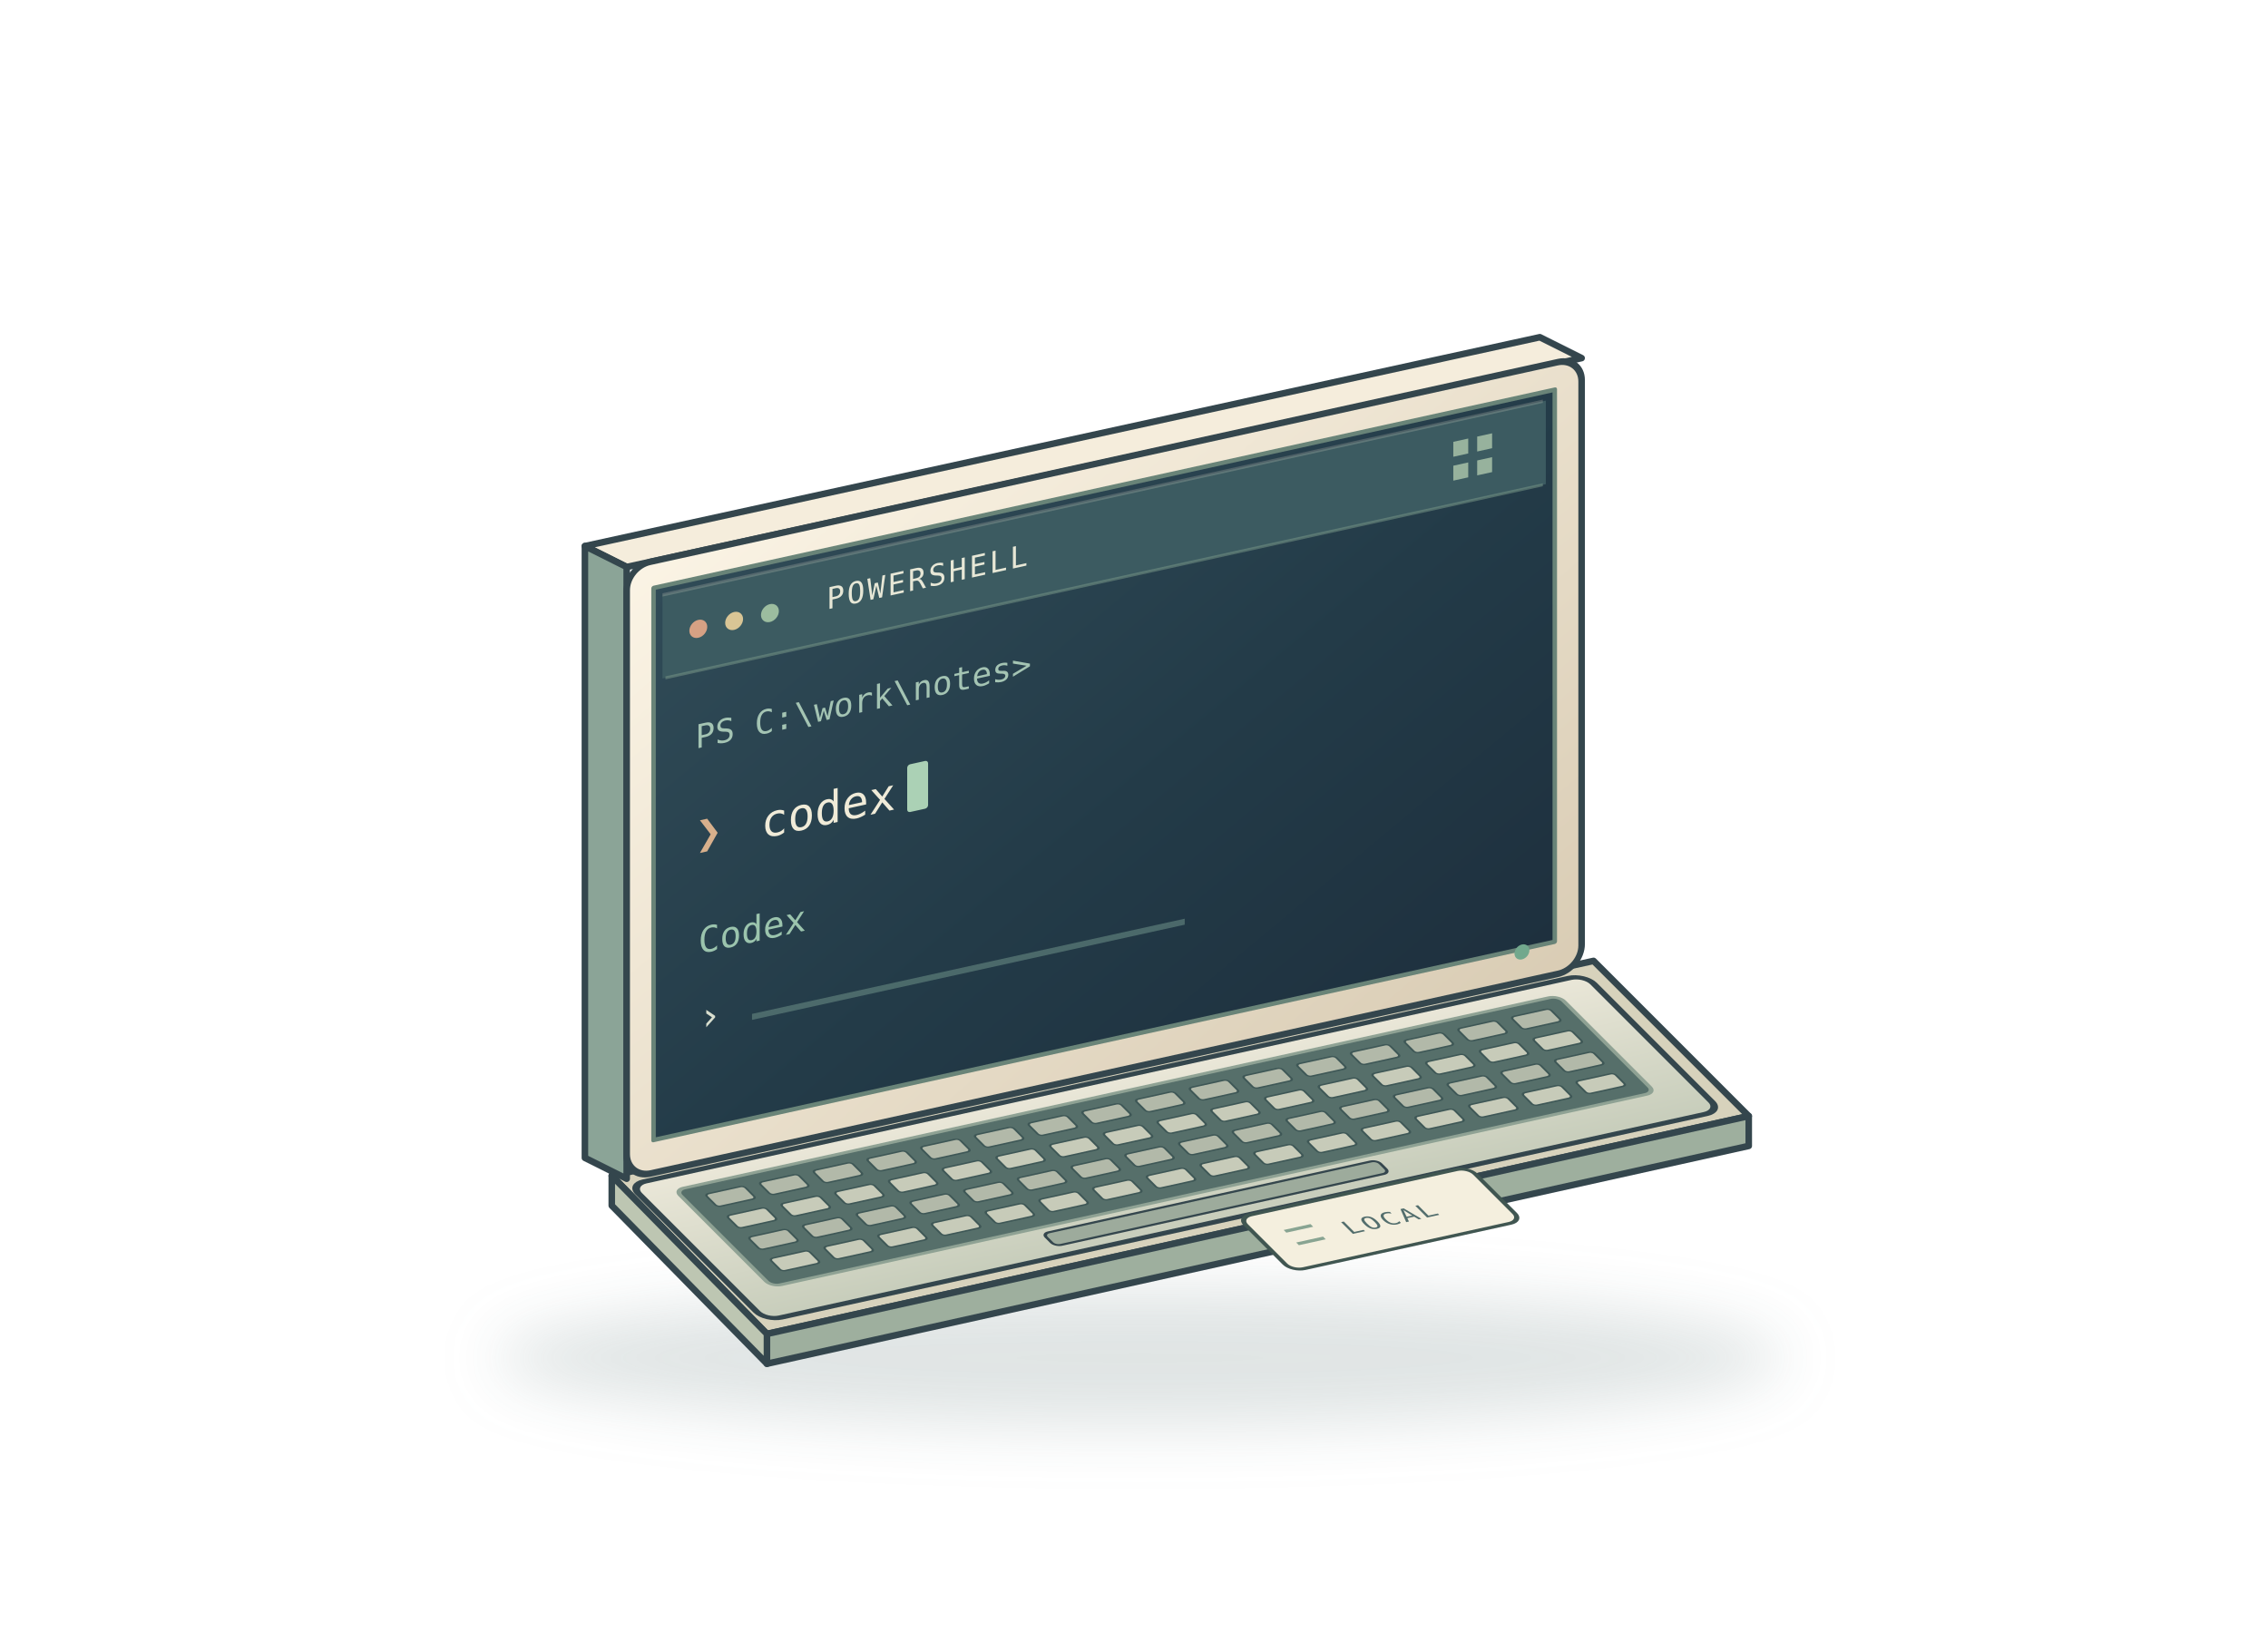
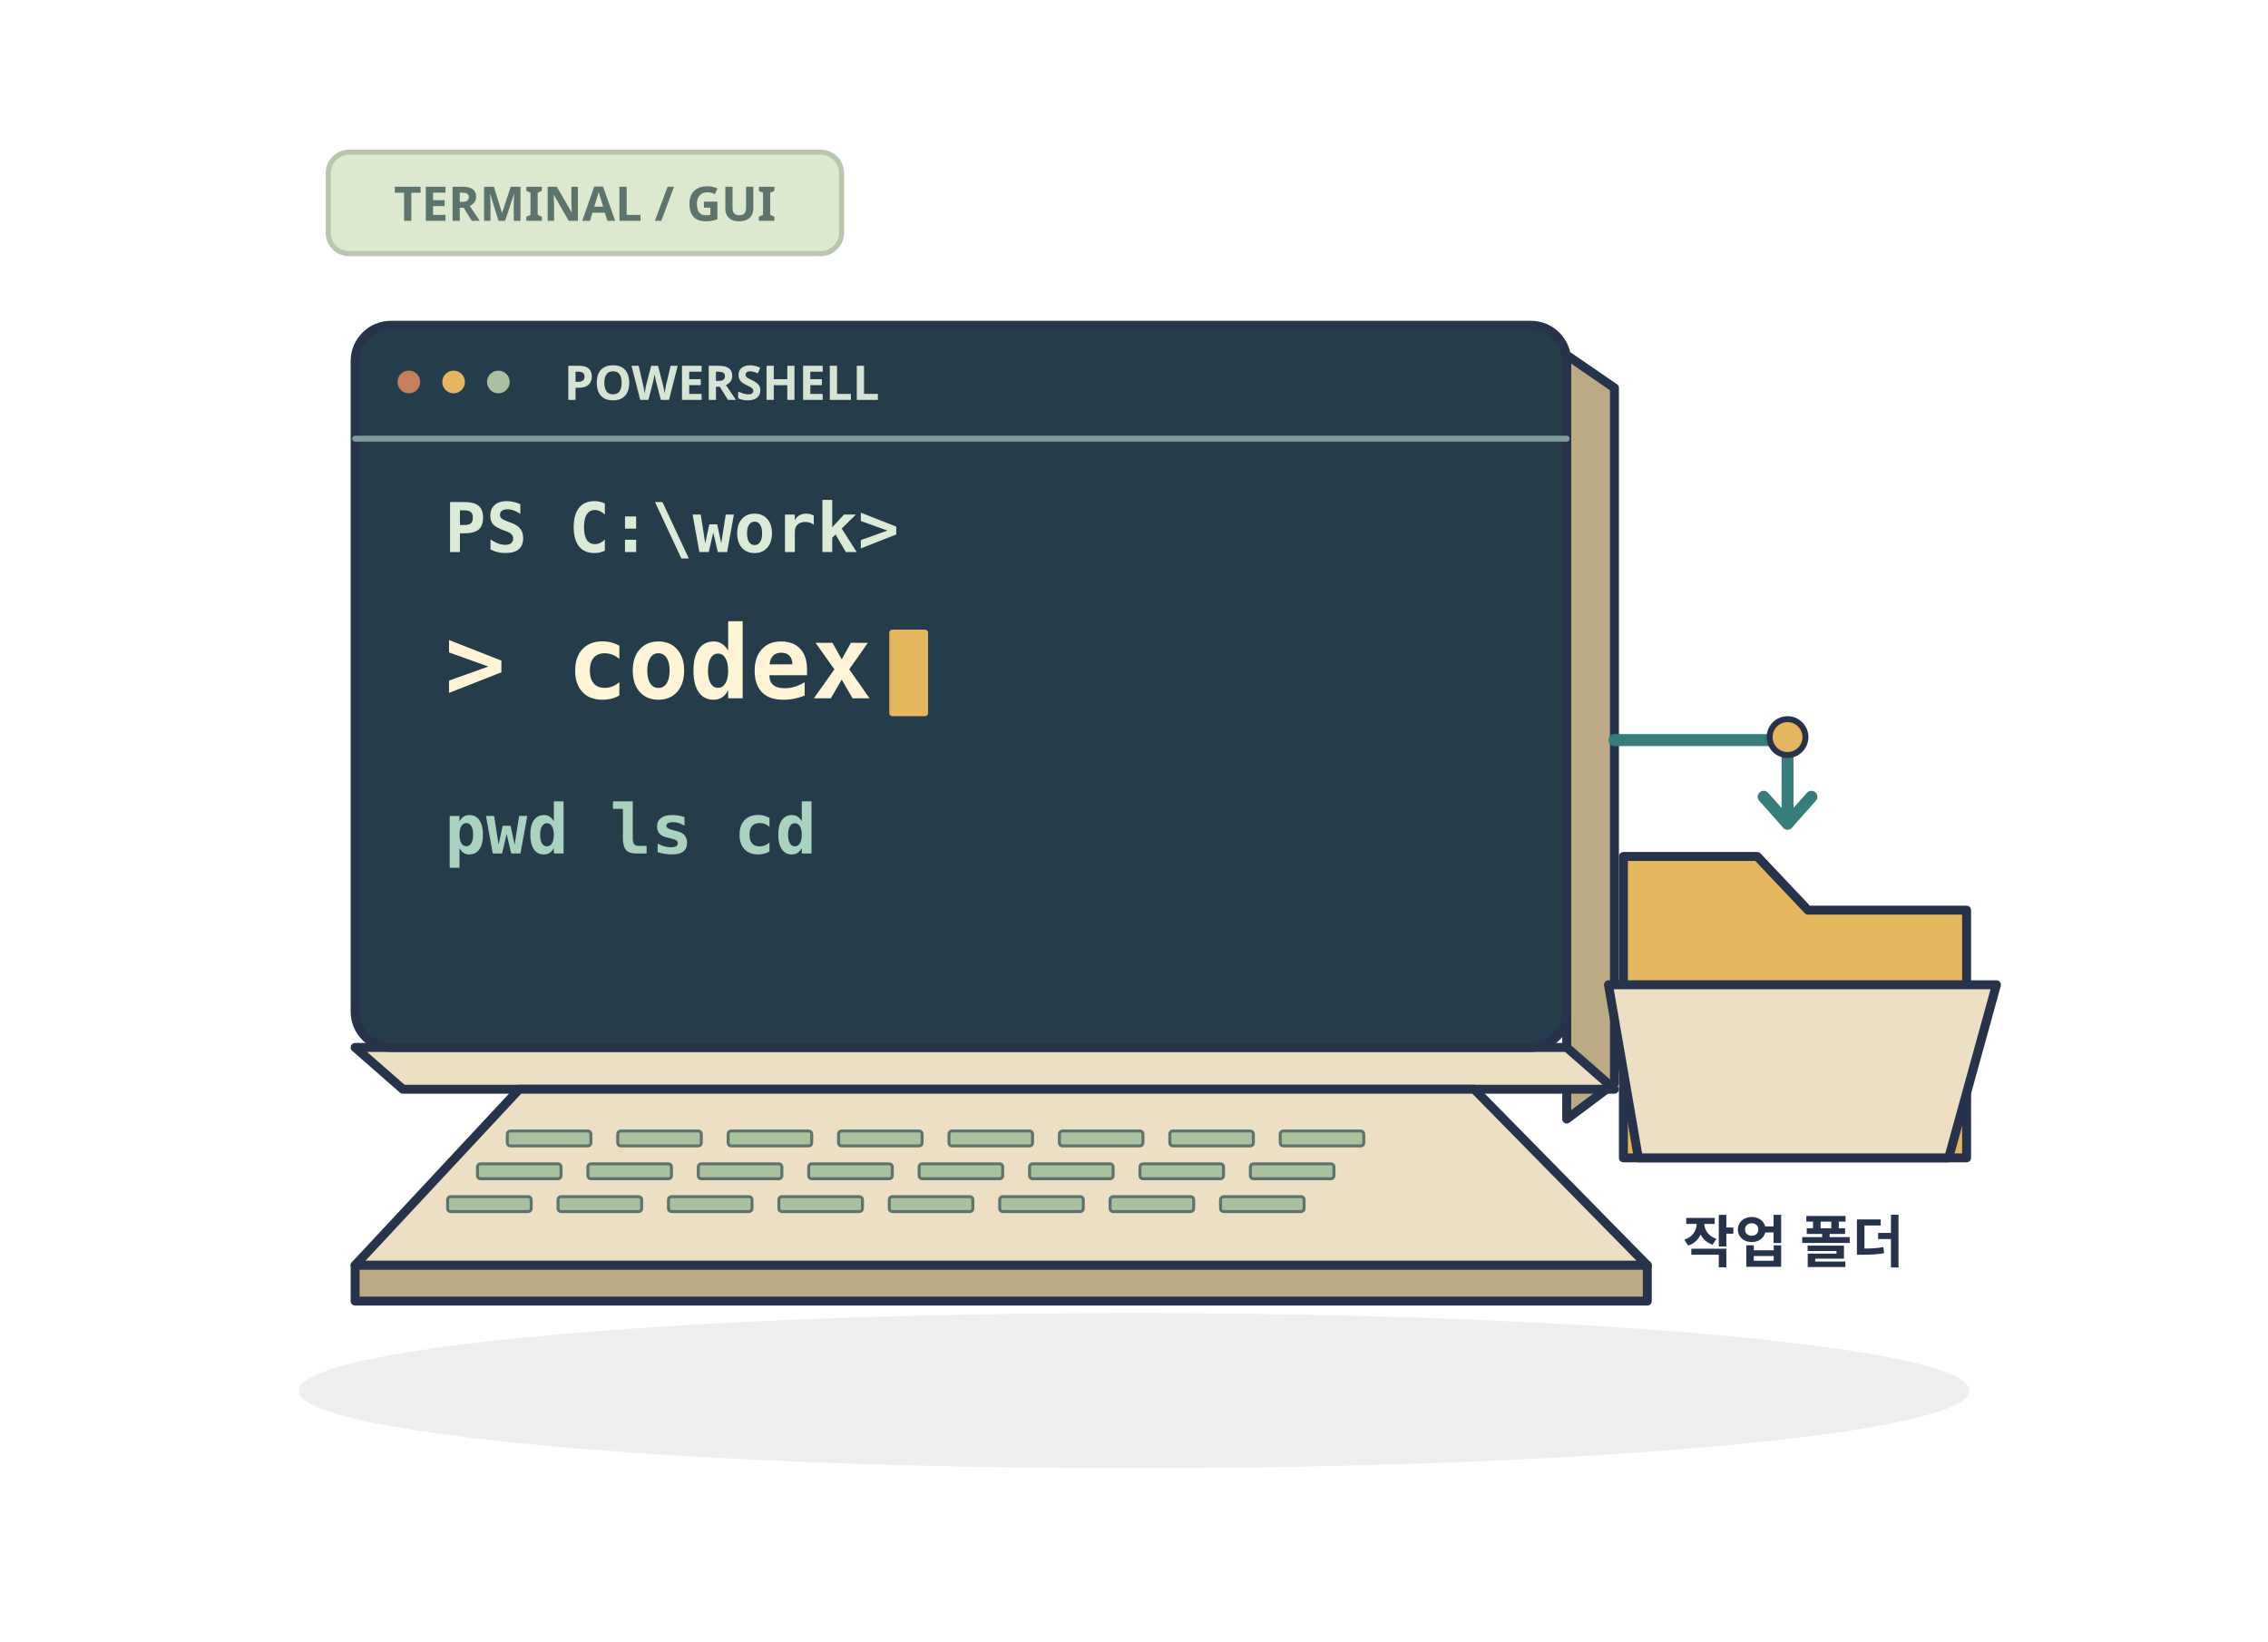
<svg xmlns="http://www.w3.org/2000/svg" viewBox="0 0 760 550" class="topic-art-svg topic-art-terminal" aria-hidden="true" focusable="false">
  <defs>
-     <linearGradient id="terminal-case" x1="0" y1="0" x2="1" y2="1">
-       <stop stop-color="#fbf4e5" />
-       <stop offset="1" stop-color="#d9ccb4" />
-     </linearGradient>
-     <linearGradient id="terminal-glass" x1="0" y1="0" x2="1" y2="1">
-       <stop stop-color="#304b57" />
-       <stop offset=".55" stop-color="#233b48" />
-       <stop offset="1" stop-color="#1e303e" />
-     </linearGradient>
-     <linearGradient id="terminal-keybed" x1="0" y1="0" x2="0" y2="1">
-       <stop stop-color="#eae7d8" />
-       <stop offset="1" stop-color="#c7cdbb" />
-     </linearGradient>
-     <filter id="terminal-shadow" x="-30%" y="-100%" width="160%" height="300%">
-       <feGaussianBlur stdDeviation="10" />
+     <filter id="topic-terminal-shadow" x="-15%" y="-20%" width="140%" height="150%">
+       <feDropShadow dx="0" dy="5" stdDeviation="3" flood-color="#26334b" flood-opacity=".12" />
    </filter>
-     <clipPath id="terminal-command-clip">
-       <rect class="art-motion terminal-typed-mask" x="43" y="84" width="52" height="23" />
-     </clipPath>
  </defs>
-   <style>
-     @media (prefers-reduced-motion: reduce) { .art-motion { animation: none !important; } }
-     .terminal-typed-mask { animation: terminal-type 6.4s steps(5, end) infinite; }
-     .terminal-caret { animation: terminal-caret 1.8s ease-in-out infinite, terminal-caret-position 6.4s steps(5, end) infinite; }
-     .terminal-result { animation: terminal-result 6.4s ease-in-out infinite; }
-     .terminal-indicator { animation: terminal-status 6.4s ease-in-out infinite; }
-     @keyframes terminal-type { 0%,12% { width:0px; } 48%,88% { width:52px; } 99%,100% { width:0px; } }
-     @keyframes terminal-caret { 0%,100% { opacity:.25; } 48%,60% { opacity:1; } }
-     @keyframes terminal-caret-position { 0%,12% { x:45px; } 48%,88% { x:94px; } 99%,100% { x:45px; } }
-     @keyframes terminal-result { 0%,45%,100% { opacity:.18; } 62%,88% { opacity:1; } }
-     @keyframes terminal-status { 0%,44%,100% { opacity:.45; } 63%,88% { opacity:1; } }
-   </style>
-   <ellipse cx="382" cy="455" rx="216" ry="23" fill="#536e6d" opacity=".18" filter="url(#terminal-shadow)" />
-   <g stroke="#34464d" stroke-width="2.2" stroke-linejoin="round">
-     <path d="M205 394 534 322 586 374 257 447Z" fill="#d7d2bc" />
-     <path d="M257 447 586 374v10l-329 73Z" fill="#9eaf9e" />
-     <path d="m205 394 52 53v10l-52-53Z" fill="#bdc6b2" />
-     <g transform="matrix(1 -.22 .6 .6 211 397)">
-       <rect width="320" height="76" rx="5" fill="url(#terminal-keybed)" />
-       <rect x="11" y="7" width="296" height="54" rx="3" fill="#566f6a" stroke="#8fa294" stroke-width="1.4" />
-       <g stroke="#3e5756" stroke-width=".7">
-         <rect x="18" y="12" width="13" height="7" rx="1.2" fill="#b2b9a9" />
-         <rect x="36" y="12" width="13" height="7" rx="1.2" fill="#b2b9a9" />
-         <rect x="54" y="12" width="13" height="7" rx="1.2" fill="#b2b9a9" />
-         <rect x="72" y="12" width="13" height="7" rx="1.2" fill="#b2b9a9" />
-         <rect x="90" y="12" width="13" height="7" rx="1.2" fill="#b2b9a9" />
-         <rect x="108" y="12" width="13" height="7" rx="1.2" fill="#b2b9a9" />
-         <rect x="126" y="12" width="13" height="7" rx="1.2" fill="#b2b9a9" />
-         <rect x="144" y="12" width="13" height="7" rx="1.2" fill="#b2b9a9" />
-         <rect x="162" y="12" width="13" height="7" rx="1.2" fill="#b2b9a9" />
-         <rect x="180" y="12" width="13" height="7" rx="1.2" fill="#b2b9a9" />
-         <rect x="198" y="12" width="13" height="7" rx="1.2" fill="#b2b9a9" />
-         <rect x="216" y="12" width="13" height="7" rx="1.2" fill="#b2b9a9" />
-         <rect x="234" y="12" width="13" height="7" rx="1.2" fill="#b2b9a9" />
-         <rect x="252" y="12" width="13" height="7" rx="1.2" fill="#b2b9a9" />
-         <rect x="270" y="12" width="13" height="7" rx="1.2" fill="#b2b9a9" />
-         <rect x="288" y="12" width="13" height="7" rx="1.2" fill="#b2b9a9" />
-         <rect x="18" y="24" width="13" height="7" rx="1.2" fill="#c7cbb9" />
-         <rect x="36" y="24" width="13" height="7" rx="1.2" fill="#c7cbb9" />
-         <rect x="54" y="24" width="13" height="7" rx="1.2" fill="#c7cbb9" />
-         <rect x="72" y="24" width="13" height="7" rx="1.2" fill="#c7cbb9" />
-         <rect x="90" y="24" width="13" height="7" rx="1.2" fill="#c7cbb9" />
-         <rect x="108" y="24" width="13" height="7" rx="1.2" fill="#c7cbb9" />
-         <rect x="126" y="24" width="13" height="7" rx="1.2" fill="#c7cbb9" />
-         <rect x="144" y="24" width="13" height="7" rx="1.2" fill="#c7cbb9" />
-         <rect x="162" y="24" width="13" height="7" rx="1.2" fill="#c7cbb9" />
-         <rect x="180" y="24" width="13" height="7" rx="1.2" fill="#c7cbb9" />
-         <rect x="198" y="24" width="13" height="7" rx="1.2" fill="#c7cbb9" />
-         <rect x="216" y="24" width="13" height="7" rx="1.2" fill="#c7cbb9" />
-         <rect x="234" y="24" width="13" height="7" rx="1.2" fill="#c7cbb9" />
-         <rect x="252" y="24" width="13" height="7" rx="1.2" fill="#c7cbb9" />
-         <rect x="270" y="24" width="13" height="7" rx="1.2" fill="#c7cbb9" />
-         <rect x="288" y="24" width="13" height="7" rx="1.2" fill="#c7cbb9" />
-         <rect x="18" y="36" width="13" height="7" rx="1.2" fill="#b2b9a9" />
-         <rect x="36" y="36" width="13" height="7" rx="1.2" fill="#b2b9a9" />
-         <rect x="54" y="36" width="13" height="7" rx="1.2" fill="#b2b9a9" />
-         <rect x="72" y="36" width="13" height="7" rx="1.2" fill="#b2b9a9" />
-         <rect x="90" y="36" width="13" height="7" rx="1.2" fill="#b2b9a9" />
-         <rect x="108" y="36" width="13" height="7" rx="1.2" fill="#b2b9a9" />
-         <rect x="126" y="36" width="13" height="7" rx="1.2" fill="#b2b9a9" />
-         <rect x="144" y="36" width="13" height="7" rx="1.2" fill="#b2b9a9" />
-         <rect x="162" y="36" width="13" height="7" rx="1.2" fill="#b2b9a9" />
-         <rect x="180" y="36" width="13" height="7" rx="1.2" fill="#b2b9a9" />
-         <rect x="198" y="36" width="13" height="7" rx="1.2" fill="#b2b9a9" />
-         <rect x="216" y="36" width="13" height="7" rx="1.2" fill="#b2b9a9" />
-         <rect x="234" y="36" width="13" height="7" rx="1.2" fill="#b2b9a9" />
-         <rect x="252" y="36" width="13" height="7" rx="1.2" fill="#b2b9a9" />
-         <rect x="270" y="36" width="13" height="7" rx="1.2" fill="#b2b9a9" />
-         <rect x="288" y="36" width="13" height="7" rx="1.2" fill="#b2b9a9" />
-         <rect x="18" y="48" width="13" height="7" rx="1.2" fill="#c7cbb9" />
-         <rect x="36" y="48" width="13" height="7" rx="1.2" fill="#c7cbb9" />
-         <rect x="54" y="48" width="13" height="7" rx="1.2" fill="#c7cbb9" />
-         <rect x="72" y="48" width="13" height="7" rx="1.2" fill="#c7cbb9" />
-         <rect x="90" y="48" width="13" height="7" rx="1.2" fill="#c7cbb9" />
-         <rect x="108" y="48" width="13" height="7" rx="1.2" fill="#c7cbb9" />
-         <rect x="126" y="48" width="13" height="7" rx="1.2" fill="#c7cbb9" />
-         <rect x="144" y="48" width="13" height="7" rx="1.2" fill="#c7cbb9" />
-         <rect x="162" y="48" width="13" height="7" rx="1.2" fill="#c7cbb9" />
-         <rect x="180" y="48" width="13" height="7" rx="1.2" fill="#c7cbb9" />
-         <rect x="198" y="48" width="13" height="7" rx="1.2" fill="#c7cbb9" />
-         <rect x="216" y="48" width="13" height="7" rx="1.2" fill="#c7cbb9" />
-         <rect x="234" y="48" width="13" height="7" rx="1.2" fill="#c7cbb9" />
-         <rect x="252" y="48" width="13" height="7" rx="1.2" fill="#c7cbb9" />
-         <rect x="270" y="48" width="13" height="7" rx="1.2" fill="#c7cbb9" />
-         <rect x="288" y="48" width="13" height="7" rx="1.2" fill="#c7cbb9" />
-       </g>
-       <rect x="100" y="64" width="112" height="7" rx="2" fill="#9dab9c" stroke-width="1" />
-     </g>
-     <path d="M196 183 516 113 530 120 210 190Z" fill="#f5eddc" />
-     <path d="m196 183 14 7v205l-14-7Z" fill="#8ba497" />
-     <g transform="matrix(1 -.22 0 1 210 190)">
-       <rect width="320" height="205" rx="8" fill="url(#terminal-case)" />
-       <path d="M9 9h302v185H9Z" fill="url(#terminal-glass)" stroke="#698478" stroke-width="1.5" />
-       <path d="M12 12h296v28H12Z" fill="#3c5b61" stroke="none" />
-       <path d="M13 40h294" fill="none" stroke="#759485" stroke-width="1" opacity=".55" />
-       <g stroke="none">
-         <circle cx="24" cy="26" r="3" fill="#d6a184" />
-         <circle cx="36" cy="26" r="3" fill="#d9c595" />
-         <circle cx="48" cy="26" r="3" fill="#9cbd9f" />
-       </g>
-       <text x="67" y="29" fill="#e7e7d6" font-family="ui-monospace,Consolas,monospace" font-size="10" stroke="none" letter-spacing=".8">POWERSHELL</text>
-       <path d="M277 19h5v5h-5Zm8 0h5v5h-5Zm-8 8h5v5h-5Zm8 0h5v5h-5Z" fill="#aec8ad" stroke="none" opacity=".8" />
-       <g font-family="ui-monospace,Consolas,monospace" stroke="none">
-         <text x="23" y="66" fill="#a4c4b3" font-size="11">PS C:\work\notes&gt;</text>
-         <text x="23" y="100" fill="#d8b08c" font-size="15">❯</text>
-         <g clip-path="url(#terminal-command-clip)">
-           <text x="45" y="101" fill="#f0ebd8" font-size="15">codex</text>
-         </g>
-         <rect class="art-motion terminal-caret" x="94" y="87" width="7" height="16" rx="1" fill="#abd1b5" />
-         <g class="art-motion terminal-result">
-           <text x="24" y="135" fill="#9bc4ad" font-size="12">Codex</text>
-           <text x="24" y="161" fill="#d9dfcf" font-size="13">›</text>
-           <path d="M42 160h145" stroke="#5d7e79" stroke-width="2" opacity=".7" />
-         </g>
-       </g>
-       <path d="M12 12h295" stroke="#fff5dd" stroke-width="1.1" opacity=".18" />
-       <circle class="art-motion terminal-indicator" cx="300" cy="195" r="2.5" fill="#72a88d" stroke="none" />
-     </g>
-   </g>
-   <g transform="matrix(1 -.22 .6 .6 415 408)" stroke="#405651" stroke-width="1.5">
-     <rect x="0" y="0" width="77" height="30" rx="4" fill="#f4efde" />
-     <path d="M9 11h9m-9 7h9" stroke="#88a492" />
-     <text x="26" y="19" fill="#536e6d" stroke="none" font-family="Consolas,monospace" font-size="9" letter-spacing=".8">LOCAL</text>
+   <style>.topic-art-terminal .art-motion{transform-box:fill-box;transform-origin:center}.topic-art-terminal .terminal-caret{animation:topic-terminal-blink 1.4s steps(2,end) infinite}@keyframes topic-terminal-blink{0%,45%{opacity:1}50%,100%{opacity:.08}}@media(prefers-reduced-motion:reduce){.topic-art-terminal .art-motion{animation:none!important}}</style>
+   <ellipse cx="380" cy="466" rx="280" ry="26" fill="#26334b" opacity=".08" />
+   <g stroke-linejoin="round">
+     <rect x="110" y="51" width="172" height="34" rx="7" fill="#dce9cf" stroke="#b9c5ad" stroke-width="1.7" />
+     <text x="196" y="74" font-family="Pretendard,Malgun Gothic,system-ui,sans-serif" font-size="16" font-weight="700" text-anchor="middle" fill="#5d746c" stroke="none">TERMINAL / GUI</text>
+     <path d="M525 119l16 11v233l-16 12Z" fill="#bcaa85" stroke="#26334b" stroke-width="3" stroke-linecap="round" stroke-linejoin="round" />
+     <path d="M119 351l16 14h406l-16-14Z" fill="#eddfc4" stroke="#26334b" stroke-width="3" stroke-linecap="round" stroke-linejoin="round" />
+     <rect x="119" y="109" width="406" height="242" rx="12" fill="#253c4b" stroke="#26334b" stroke-width="3" />
+     <path d="M119 147L525 147" fill="none" stroke="#7e9a9d" stroke-width="2" stroke-linecap="round" />
+     <circle cx="137" cy="128" r="3.8" fill="#c67f5c" stroke="none" stroke-width="0" />
+     <circle cx="152" cy="128" r="3.8" fill="#e4b75f" stroke="none" stroke-width="0" />
+     <circle cx="167" cy="128" r="3.8" fill="#aac1a0" stroke="none" stroke-width="0" />
+     <text x="189" y="134" font-family="Pretendard,Malgun Gothic,system-ui,sans-serif" font-size="16" font-weight="700" text-anchor="start" fill="#d6e4d5" stroke="none">POWERSHELL</text>
+     <text x="149" y="185" font-family="Consolas,monospace" font-size="23" font-weight="600" text-anchor="start" fill="#dcebd7" stroke="none">PS C:\work&gt;</text>
+     <text x="149" y="234" font-family="Consolas,monospace" font-size="34" font-weight="700" text-anchor="start" fill="#fff4d6" stroke="none">&gt; codex</text>
+     <rect class="art-motion terminal-caret" x="298" y="211" width="13" height="29" rx="1" fill="#e4b75f" />
+     <text x="149" y="286" font-family="Consolas,monospace" font-size="23" font-weight="600" text-anchor="start" fill="#a9d3c0" stroke="none">pwd   ls   cd</text>
+     <path d="M174 365h320l58 59H119Z" fill="#eddfc4" stroke="#26334b" stroke-width="3" stroke-linecap="round" stroke-linejoin="round" />
+     <path d="M119 424h433v12H119Z" fill="#bcaa85" stroke="#26334b" stroke-width="3" stroke-linecap="round" stroke-linejoin="round" />
+     <rect x="170" y="379" width="28" height="5" rx="1" fill="#aac1a0" stroke="#5d746c" stroke-width="1" />
+     <rect x="207" y="379" width="28" height="5" rx="1" fill="#aac1a0" stroke="#5d746c" stroke-width="1" />
+     <rect x="244" y="379" width="28" height="5" rx="1" fill="#aac1a0" stroke="#5d746c" stroke-width="1" />
+     <rect x="281" y="379" width="28" height="5" rx="1" fill="#aac1a0" stroke="#5d746c" stroke-width="1" />
+     <rect x="318" y="379" width="28" height="5" rx="1" fill="#aac1a0" stroke="#5d746c" stroke-width="1" />
+     <rect x="355" y="379" width="28" height="5" rx="1" fill="#aac1a0" stroke="#5d746c" stroke-width="1" />
+     <rect x="392" y="379" width="28" height="5" rx="1" fill="#aac1a0" stroke="#5d746c" stroke-width="1" />
+     <rect x="429" y="379" width="28" height="5" rx="1" fill="#aac1a0" stroke="#5d746c" stroke-width="1" />
+     <rect x="160" y="390" width="28" height="5" rx="1" fill="#aac1a0" stroke="#5d746c" stroke-width="1" />
+     <rect x="197" y="390" width="28" height="5" rx="1" fill="#aac1a0" stroke="#5d746c" stroke-width="1" />
+     <rect x="234" y="390" width="28" height="5" rx="1" fill="#aac1a0" stroke="#5d746c" stroke-width="1" />
+     <rect x="271" y="390" width="28" height="5" rx="1" fill="#aac1a0" stroke="#5d746c" stroke-width="1" />
+     <rect x="308" y="390" width="28" height="5" rx="1" fill="#aac1a0" stroke="#5d746c" stroke-width="1" />
+     <rect x="345" y="390" width="28" height="5" rx="1" fill="#aac1a0" stroke="#5d746c" stroke-width="1" />
+     <rect x="382" y="390" width="28" height="5" rx="1" fill="#aac1a0" stroke="#5d746c" stroke-width="1" />
+     <rect x="419" y="390" width="28" height="5" rx="1" fill="#aac1a0" stroke="#5d746c" stroke-width="1" />
+     <rect x="150" y="401" width="28" height="5" rx="1" fill="#aac1a0" stroke="#5d746c" stroke-width="1" />
+     <rect x="187" y="401" width="28" height="5" rx="1" fill="#aac1a0" stroke="#5d746c" stroke-width="1" />
+     <rect x="224" y="401" width="28" height="5" rx="1" fill="#aac1a0" stroke="#5d746c" stroke-width="1" />
+     <rect x="261" y="401" width="28" height="5" rx="1" fill="#aac1a0" stroke="#5d746c" stroke-width="1" />
+     <rect x="298" y="401" width="28" height="5" rx="1" fill="#aac1a0" stroke="#5d746c" stroke-width="1" />
+     <rect x="335" y="401" width="28" height="5" rx="1" fill="#aac1a0" stroke="#5d746c" stroke-width="1" />
+     <rect x="372" y="401" width="28" height="5" rx="1" fill="#aac1a0" stroke="#5d746c" stroke-width="1" />
+     <rect x="409" y="401" width="28" height="5" rx="1" fill="#aac1a0" stroke="#5d746c" stroke-width="1" />
+     <path d="M544 305V287h44.85l17 18H659v83H544Z" fill="#e4b75f" stroke="#26334b" stroke-width="3" stroke-linecap="round" stroke-linejoin="round" />
+     <path d="M539 330H669l-16 58H549Z" fill="#eddfc4" stroke="#26334b" stroke-width="3" stroke-linecap="round" stroke-linejoin="round" />
+     <text x="601" y="423" font-family="Pretendard,Malgun Gothic,system-ui,sans-serif" font-size="19" font-weight="700" text-anchor="middle" fill="#26334b" stroke="none">작업 폴더</text>
+     <path d="M541 248h58v28" fill="none" stroke="#367d7b" stroke-width="4" stroke-linecap="round" stroke-linejoin="round" />
+     <path d="m591 267 8 9 8-9" fill="none" stroke="#367d7b" stroke-width="4" stroke-linecap="round" stroke-linejoin="round" />
+     <circle cx="599" cy="247" r="6" fill="#e4b75f" stroke="#26334b" stroke-width="2" />
  </g>
</svg>
